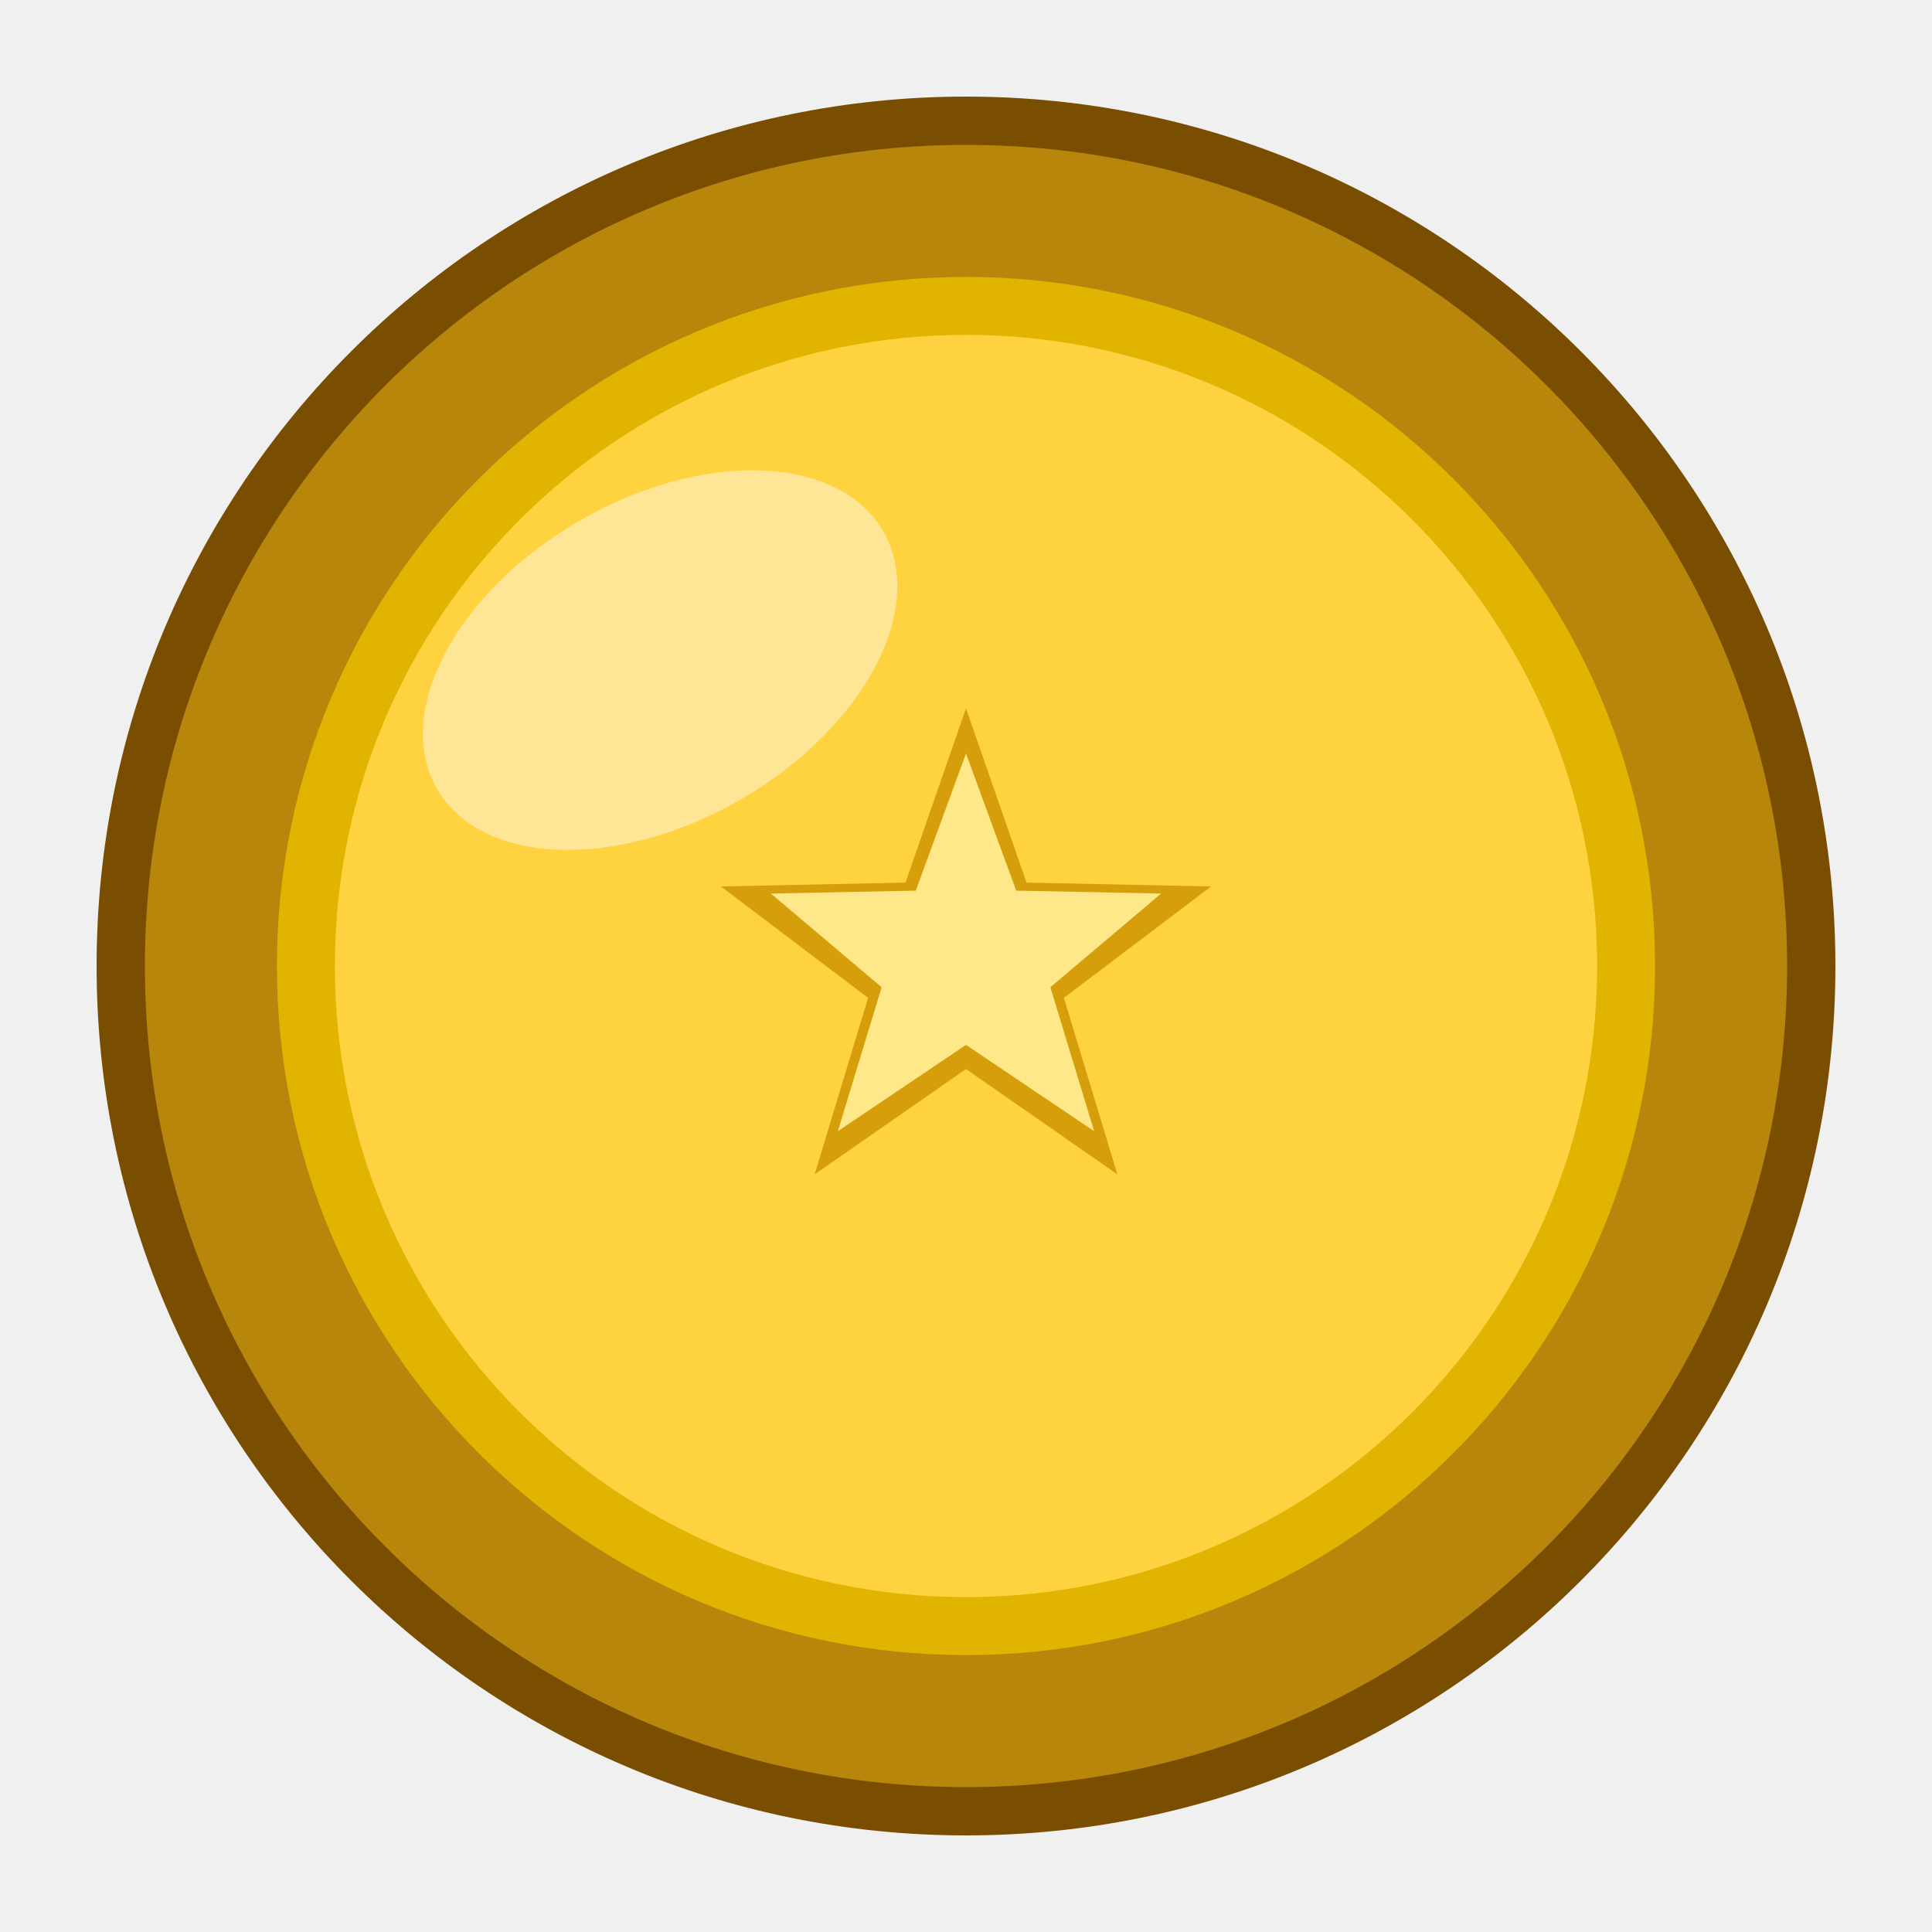
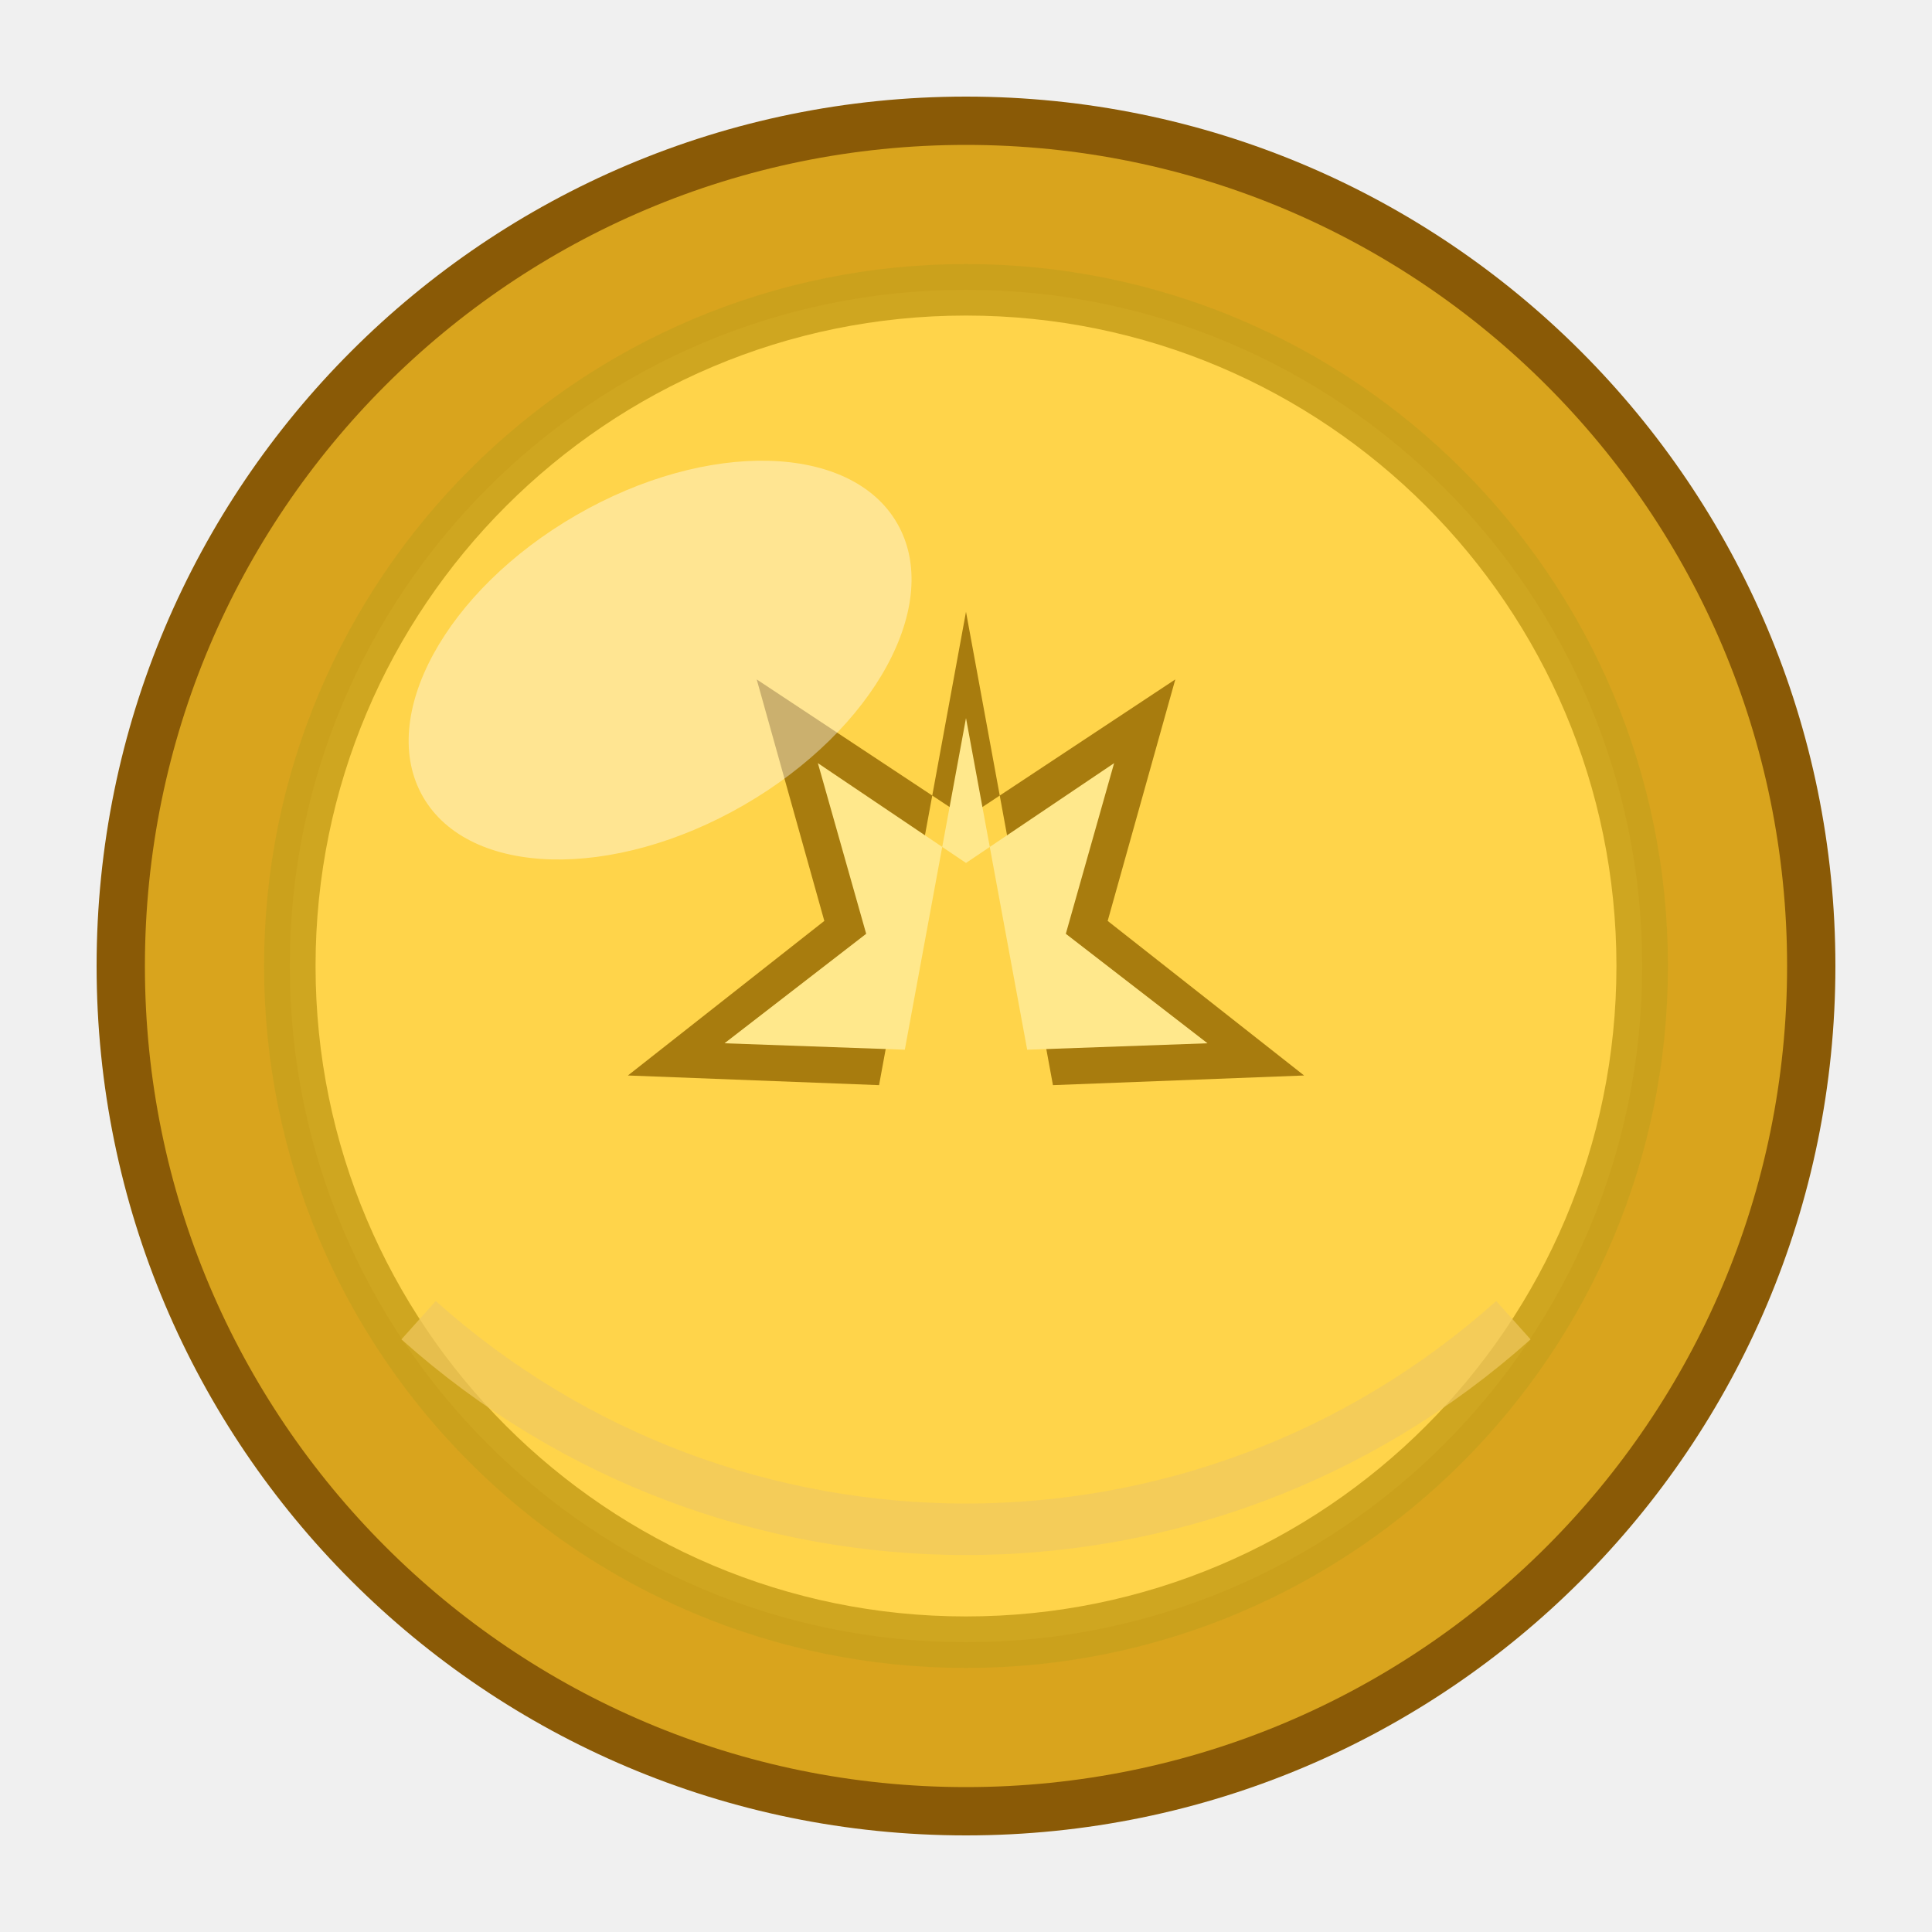
<svg xmlns="http://www.w3.org/2000/svg" width="60" height="60" viewBox="0 0 60 60">
-   <circle cx="30" cy="30" r="27" fill="#7a4e00" />
-   <circle cx="30" cy="30" r="25.5" fill="#b8860b" />
-   <circle cx="30" cy="30" r="20.5" fill="#ffd23f" />
-   <circle cx="30" cy="30" r="20.5" fill="none" stroke="#e0b400" stroke-width="1.8" />
-   <polygon points="30,22 31.88,27.41 37.61,27.53 33.04,30.99 34.7,36.47 30,33.2 25.3,36.47 26.96,30.99 22.39,27.53 28.12,27.41" fill="#d59e0a" />
-   <polygon points="30,23.4 31.56,27.66 36.06,27.75 32.62,30.66 33.98,35.13 30,32.45 26.02,35.13 27.38,30.66 23.94,27.75 28.44,27.66" fill="#ffe88a" />
-   <ellipse cx="20.5" cy="20.5" rx="8" ry="5" fill="#ffffff" opacity="0.45" transform="rotate(-30 20.5 20.5)" />
+   <circle cx="30" cy="30" r="27" fill="#8a5a06" />
+   <circle cx="30" cy="30" r="25.5" fill="#d9a41d" />
+   <circle cx="30" cy="30" r="21" fill="#ffd44a" />
+   <circle cx="30" cy="30" r="21" fill="none" stroke="#caa11c" stroke-width="1.6" opacity="0.9" />
+   <polygon points="30,19 27.3,33.7 19.5,33.4 25.6,28.6 23.5,21.1 30,25.4 36.5,21.1 34.4,28.6 40.5,33.4 32.7,33.7" fill="#a87c0e" />
+   <polygon points="30,22.3 28.1,32.6 22.5,32.4 26.9,29 25.4,23.7 30,26.8 34.6,23.7 33.1,29 37.5,32.4 31.9,32.6" fill="#ffe88c" />
+   <ellipse cx="20.5" cy="20.5" rx="8.5" ry="5.2" fill="#ffffff" opacity="0.4" transform="rotate(-30 20.5 20.5)" />
+   <path d="M 13 41 A 25.5 25.5 0 0 0 47 41" fill="none" stroke="#f0c95f" stroke-width="1.6" opacity="0.7" />
</svg>
